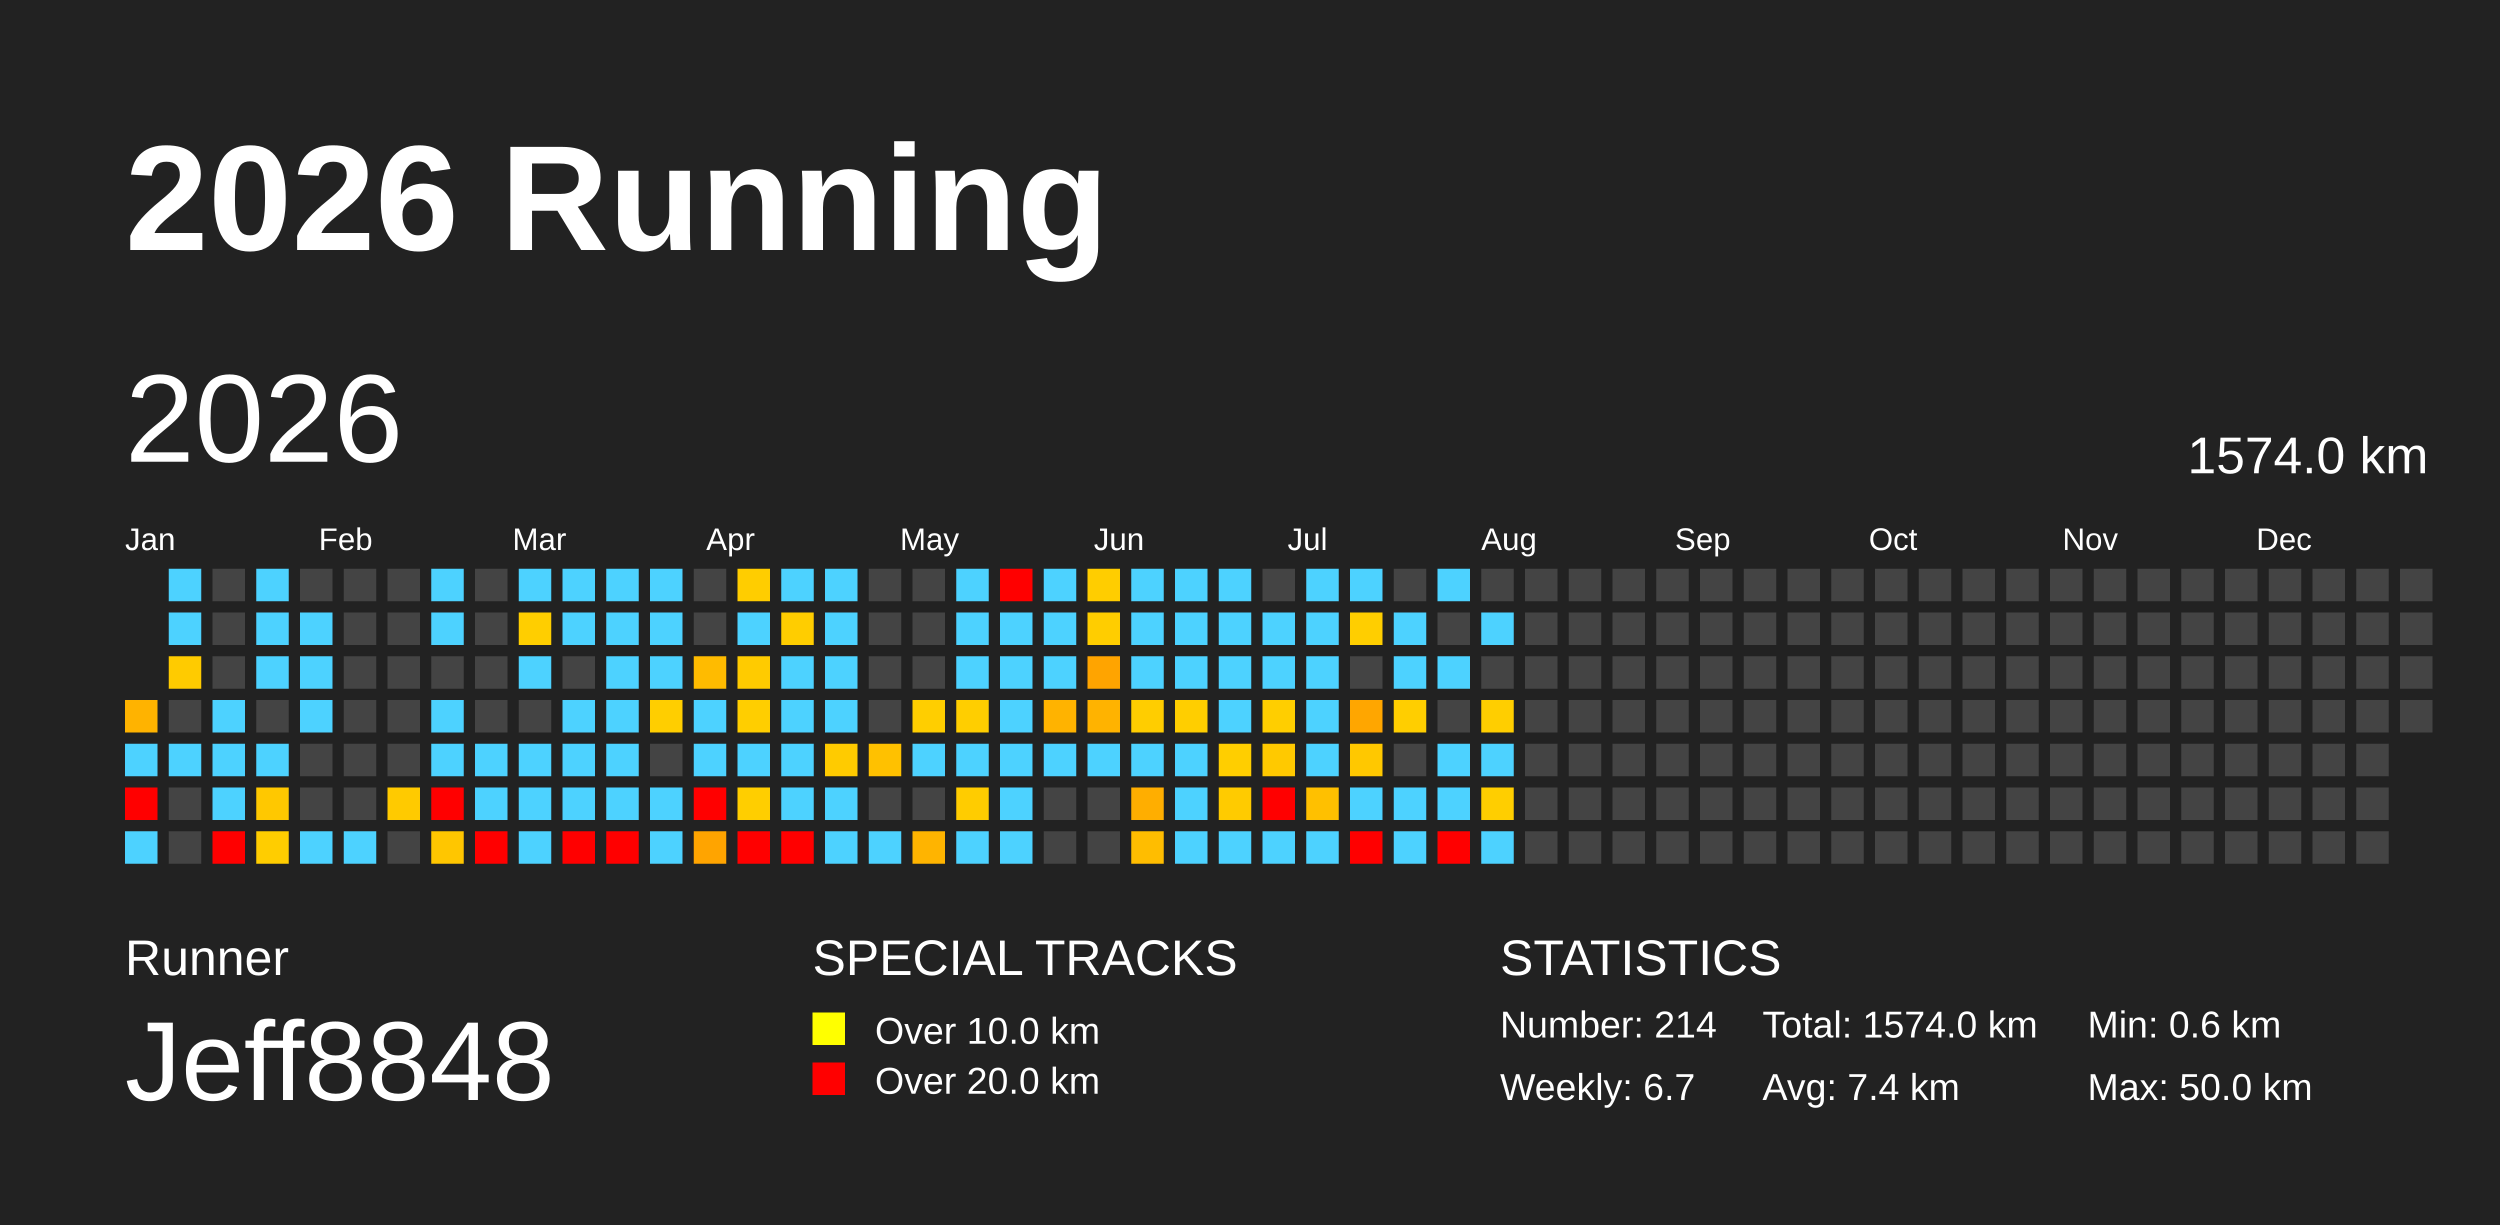
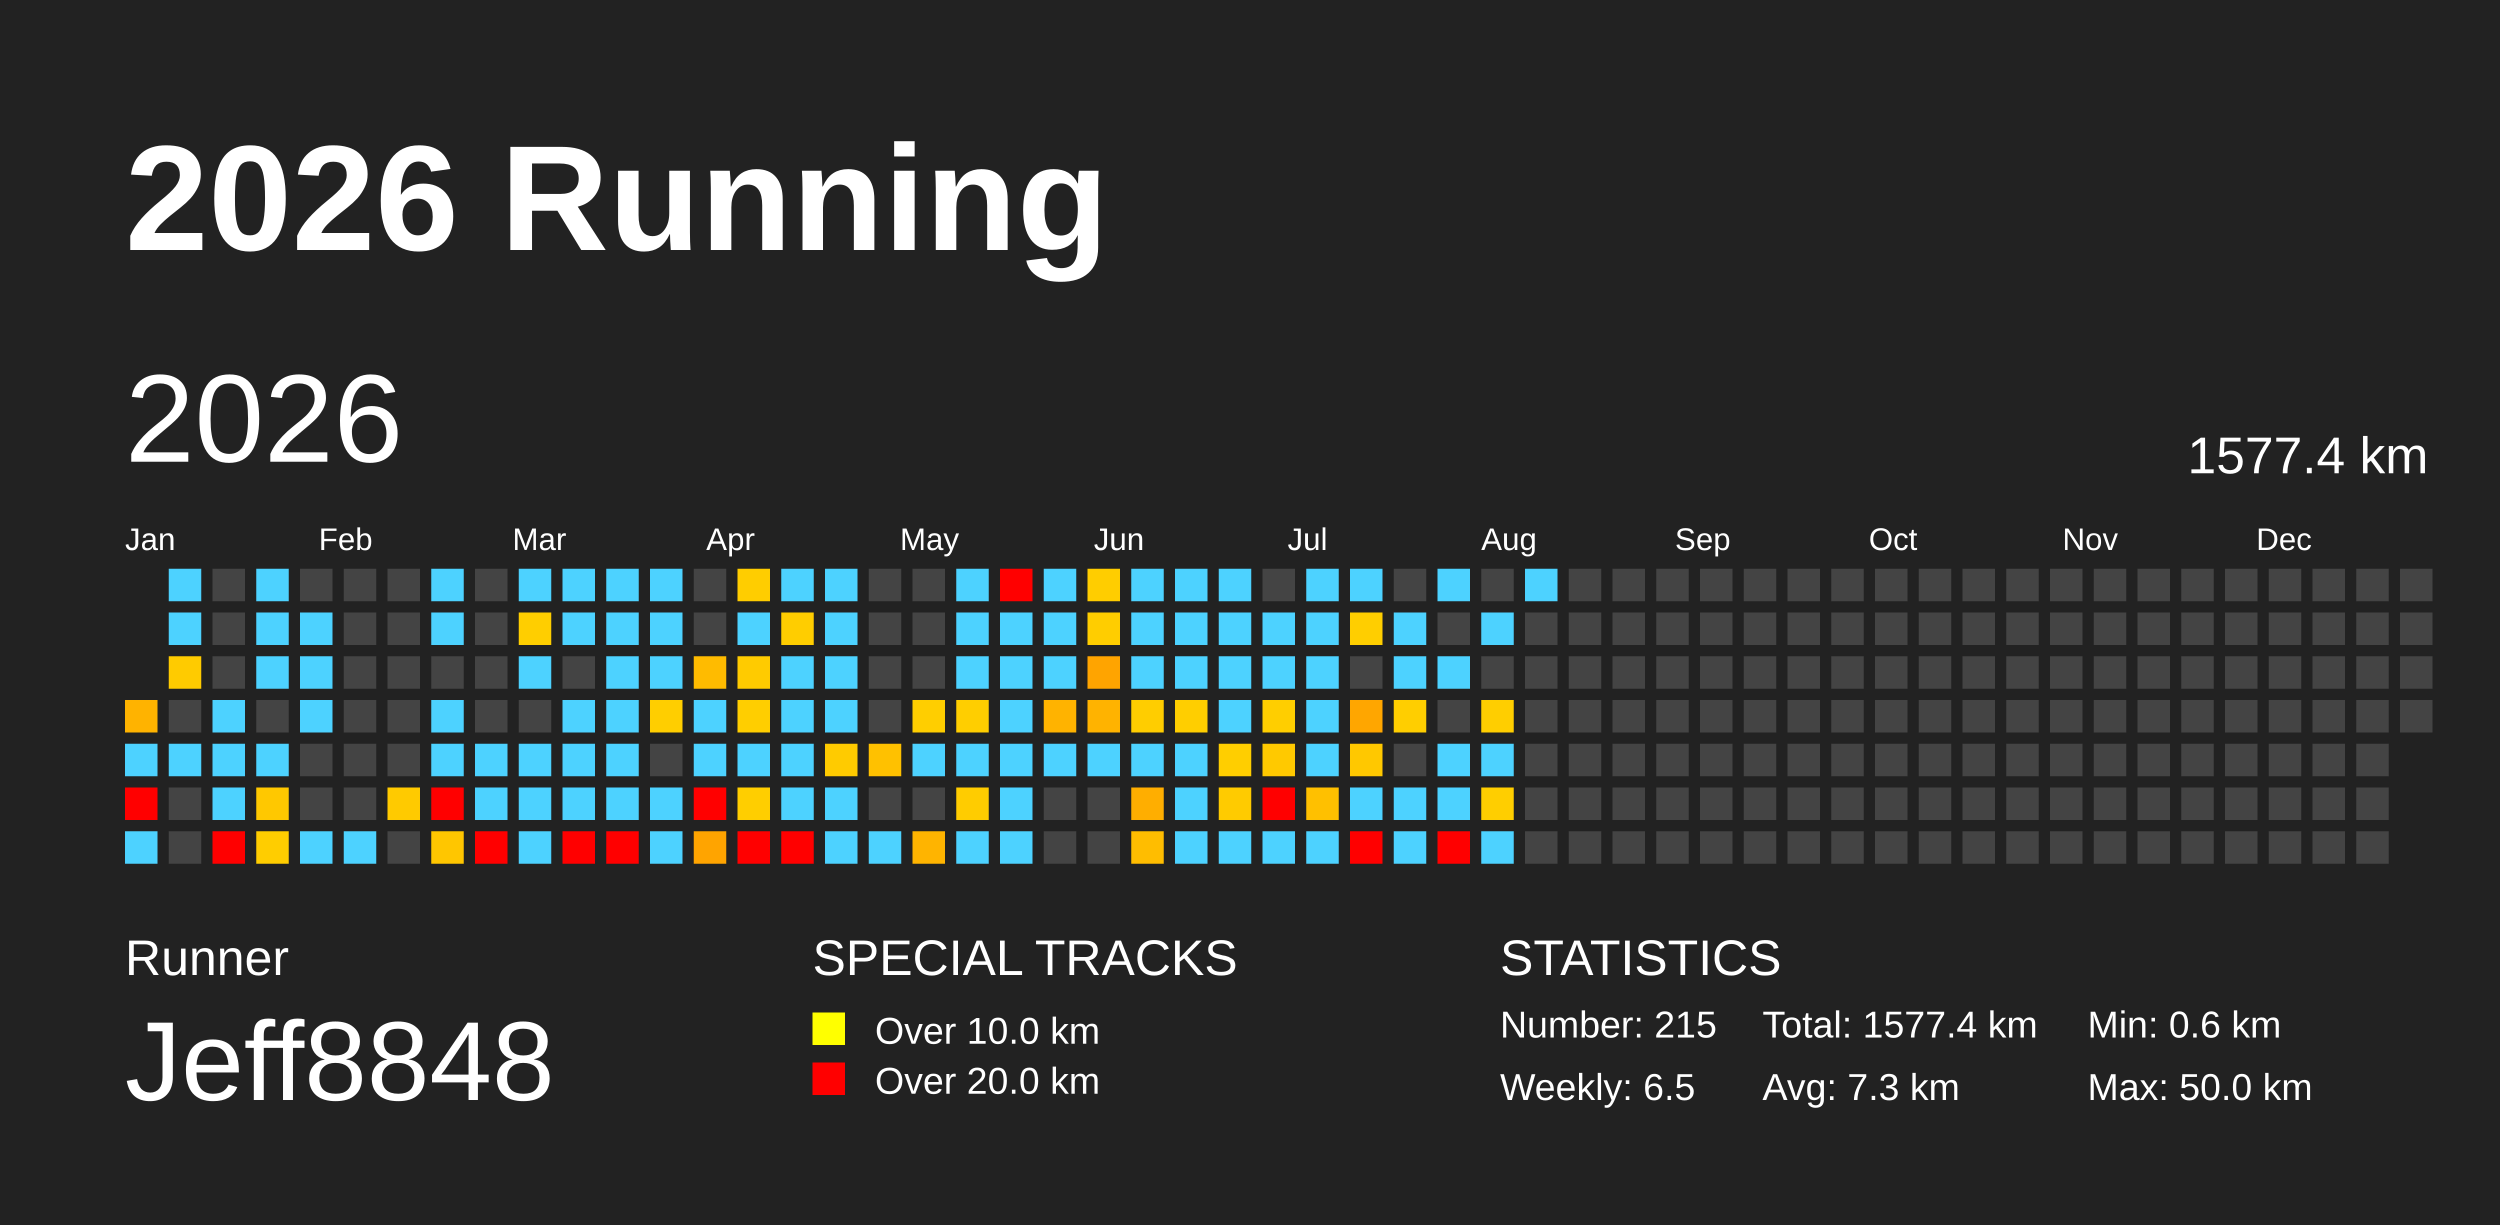
<svg xmlns="http://www.w3.org/2000/svg" baseProfile="full" height="98mm" version="1.1" viewBox="0,0,200,98" width="200mm">
  <defs />
  <rect fill="#222222" height="98" width="200" x="0" y="0" />
  <text fill="#FFFFFF" style="font-size:12px; font-family:Arial; font-weight:bold;" x="10" y="20">2026 Running</text>
  <text fill="#FFFFFF" style="font-size:4px; font-family:Arial" x="10" y="78">Runner</text>
  <text fill="#FFFFFF" style="font-size:9px; font-family:Arial" x="10" y="88">Jeff8848</text>
  <text fill="#FFFFFF" style="font-size:4px; font-family:Arial" x="65" y="78">SPECIAL TRACKS</text>
  <rect fill="yellow" height="2.6" width="2.6" x="65" y="81" />
  <text fill="#FFFFFF" style="font-size:3px; font-family:Arial" x="70" y="83.5">Over 10.0 km</text>
  <rect fill="red" height="2.6" width="2.6" x="65" y="85" />
  <text fill="#FFFFFF" style="font-size:3px; font-family:Arial" x="70" y="87.5">Over 20.0 km</text>
  <text fill="#FFFFFF" style="font-size:4px; font-family:Arial" x="120" y="78">STATISTICS</text>
-   <text fill="#FFFFFF" style="font-size:3px; font-family:Arial" x="120" y="83">Number: 214</text>
-   <text fill="#FFFFFF" style="font-size:3px; font-family:Arial" x="120" y="88">Weekly: 6.7</text>
-   <text fill="#FFFFFF" style="font-size:3px; font-family:Arial" x="141" y="83">Total: 1574.0 km</text>
-   <text fill="#FFFFFF" style="font-size:3px; font-family:Arial" x="141" y="88">Avg: 7.4 km</text>
+   <text fill="#FFFFFF" style="font-size:3px; font-family:Arial" x="120" y="83">Number: 215</text>
+   <text fill="#FFFFFF" style="font-size:3px; font-family:Arial" x="120" y="88">Weekly: 6.5</text>
+   <text fill="#FFFFFF" style="font-size:3px; font-family:Arial" x="141" y="83">Total: 1577.4 km</text>
+   <text fill="#FFFFFF" style="font-size:3px; font-family:Arial" x="141" y="88">Avg: 7.3 km</text>
  <text fill="#FFFFFF" style="font-size:3px; font-family:Arial" x="167" y="83">Min: 0.6 km</text>
  <text fill="#FFFFFF" style="font-size:3px; font-family:Arial" x="167" y="88">Max: 50.0 km</text>
  <text dominant-baseline="hanging" fill="#FFFFFF" style="font-size:10.0px; font-family:Arial;" x="10" y="30">2026</text>
-   <text dominant-baseline="hanging" fill="#FFFFFF" style="font-size:4.125px; font-family:Arial;" x="175" y="35">1574.0 km</text>
+   <text dominant-baseline="hanging" fill="#FFFFFF" style="font-size:4.125px; font-family:Arial;" x="175" y="35">1577.4 km</text>
  <text fill="#FFFFFF" style="font-size:2.5px; font-family:Arial" x="10.0" y="44">Jan</text>
  <text fill="#FFFFFF" style="font-size:2.5px; font-family:Arial" x="25.5" y="44">Feb</text>
  <text fill="#FFFFFF" style="font-size:2.5px; font-family:Arial" x="41.0" y="44">Mar</text>
  <text fill="#FFFFFF" style="font-size:2.5px; font-family:Arial" x="56.5" y="44">Apr</text>
  <text fill="#FFFFFF" style="font-size:2.5px; font-family:Arial" x="72.0" y="44">May</text>
  <text fill="#FFFFFF" style="font-size:2.5px; font-family:Arial" x="87.5" y="44">Jun</text>
  <text fill="#FFFFFF" style="font-size:2.5px; font-family:Arial" x="103.0" y="44">Jul</text>
  <text fill="#FFFFFF" style="font-size:2.5px; font-family:Arial" x="118.5" y="44">Aug</text>
  <text fill="#FFFFFF" style="font-size:2.5px; font-family:Arial" x="134.0" y="44">Sep</text>
  <text fill="#FFFFFF" style="font-size:2.5px; font-family:Arial" x="149.5" y="44">Oct</text>
  <text fill="#FFFFFF" style="font-size:2.5px; font-family:Arial" x="165.0" y="44">Nov</text>
  <text fill="#FFFFFF" style="font-size:2.5px; font-family:Arial" x="180.5" y="44">Dec</text>
  <rect fill="#ffb300" height="2.6" width="2.6" x="10.0" y="56.0" />
  <rect fill="#4dd2ff" height="2.6" width="2.6" x="10.0" y="59.5" />
  <rect fill="red" height="2.6" width="2.6" x="10.0" y="63.0" />
  <rect fill="#4dd2ff" height="2.6" width="2.6" x="10.0" y="66.5" />
  <rect fill="#4dd2ff" height="2.6" width="2.6" x="13.5" y="45.5" />
  <rect fill="#4dd2ff" height="2.6" width="2.6" x="13.5" y="49.0" />
  <rect fill="#ffcb00" height="2.6" width="2.6" x="13.5" y="52.5" />
  <rect fill="#444444" height="2.6" width="2.6" x="13.5" y="56.0" />
  <rect fill="#4dd2ff" height="2.6" width="2.6" x="13.5" y="59.5" />
  <rect fill="#444444" height="2.6" width="2.6" x="13.5" y="63.0" />
  <rect fill="#444444" height="2.6" width="2.6" x="13.5" y="66.5" />
  <rect fill="#444444" height="2.6" width="2.6" x="17.0" y="45.5" />
  <rect fill="#444444" height="2.6" width="2.6" x="17.0" y="49.0" />
  <rect fill="#444444" height="2.6" width="2.6" x="17.0" y="52.5" />
  <rect fill="#4dd2ff" height="2.6" width="2.6" x="17.0" y="56.0" />
  <rect fill="#4dd2ff" height="2.6" width="2.6" x="17.0" y="59.5" />
  <rect fill="#4dd2ff" height="2.6" width="2.6" x="17.0" y="63.0" />
  <rect fill="red" height="2.6" width="2.6" x="17.0" y="66.5" />
  <rect fill="#4dd2ff" height="2.6" width="2.6" x="20.5" y="45.5" />
  <rect fill="#4dd2ff" height="2.6" width="2.6" x="20.5" y="49.0" />
  <rect fill="#4dd2ff" height="2.6" width="2.6" x="20.5" y="52.5" />
  <rect fill="#444444" height="2.6" width="2.6" x="20.5" y="56.0" />
  <rect fill="#4dd2ff" height="2.6" width="2.6" x="20.5" y="59.5" />
  <rect fill="#ffc800" height="2.6" width="2.6" x="20.5" y="63.0" />
  <rect fill="#ffcd00" height="2.6" width="2.6" x="20.5" y="66.5" />
  <rect fill="#444444" height="2.6" width="2.6" x="24.0" y="45.5" />
  <rect fill="#4dd2ff" height="2.6" width="2.6" x="24.0" y="49.0" />
  <rect fill="#4dd2ff" height="2.6" width="2.6" x="24.0" y="52.5" />
  <rect fill="#4dd2ff" height="2.6" width="2.6" x="24.0" y="56.0" />
  <rect fill="#444444" height="2.6" width="2.6" x="24.0" y="59.5" />
  <rect fill="#444444" height="2.6" width="2.6" x="24.0" y="63.0" />
  <rect fill="#4dd2ff" height="2.6" width="2.6" x="24.0" y="66.5" />
  <rect fill="#444444" height="2.6" width="2.6" x="27.5" y="45.5" />
  <rect fill="#444444" height="2.6" width="2.6" x="27.5" y="49.0" />
  <rect fill="#444444" height="2.6" width="2.6" x="27.5" y="52.5" />
  <rect fill="#444444" height="2.6" width="2.6" x="27.5" y="56.0" />
  <rect fill="#444444" height="2.6" width="2.6" x="27.5" y="59.5" />
  <rect fill="#444444" height="2.6" width="2.6" x="27.5" y="63.0" />
  <rect fill="#4dd2ff" height="2.6" width="2.6" x="27.5" y="66.5" />
  <rect fill="#444444" height="2.6" width="2.6" x="31.0" y="45.5" />
  <rect fill="#444444" height="2.6" width="2.6" x="31.0" y="49.0" />
  <rect fill="#444444" height="2.6" width="2.6" x="31.0" y="52.5" />
  <rect fill="#444444" height="2.6" width="2.6" x="31.0" y="56.0" />
  <rect fill="#444444" height="2.6" width="2.6" x="31.0" y="59.5" />
  <rect fill="#ffca00" height="2.6" width="2.6" x="31.0" y="63.0" />
  <rect fill="#444444" height="2.6" width="2.6" x="31.0" y="66.5" />
  <rect fill="#4dd2ff" height="2.6" width="2.6" x="34.5" y="45.5" />
  <rect fill="#4dd2ff" height="2.6" width="2.6" x="34.5" y="49.0" />
  <rect fill="#444444" height="2.6" width="2.6" x="34.5" y="52.5" />
  <rect fill="#4dd2ff" height="2.6" width="2.6" x="34.5" y="56.0" />
  <rect fill="#4dd2ff" height="2.6" width="2.6" x="34.5" y="59.5" />
  <rect fill="red" height="2.6" width="2.6" x="34.5" y="63.0" />
  <rect fill="#ffc600" height="2.6" width="2.6" x="34.5" y="66.5" />
  <rect fill="#444444" height="2.6" width="2.6" x="38.0" y="45.5" />
  <rect fill="#444444" height="2.6" width="2.6" x="38.0" y="49.0" />
  <rect fill="#444444" height="2.6" width="2.6" x="38.0" y="52.5" />
  <rect fill="#444444" height="2.6" width="2.6" x="38.0" y="56.0" />
  <rect fill="#4dd2ff" height="2.6" width="2.6" x="38.0" y="59.5" />
  <rect fill="#4dd2ff" height="2.6" width="2.6" x="38.0" y="63.0" />
  <rect fill="red" height="2.6" width="2.6" x="38.0" y="66.5" />
  <rect fill="#4dd2ff" height="2.6" width="2.6" x="41.5" y="45.5" />
  <rect fill="#ffce00" height="2.6" width="2.6" x="41.5" y="49.0" />
  <rect fill="#4dd2ff" height="2.6" width="2.6" x="41.5" y="52.5" />
  <rect fill="#444444" height="2.6" width="2.6" x="41.5" y="56.0" />
  <rect fill="#4dd2ff" height="2.6" width="2.6" x="41.5" y="59.5" />
  <rect fill="#4dd2ff" height="2.6" width="2.6" x="41.5" y="63.0" />
  <rect fill="#4dd2ff" height="2.6" width="2.6" x="41.5" y="66.5" />
  <rect fill="#4dd2ff" height="2.6" width="2.6" x="45.0" y="45.5" />
  <rect fill="#4dd2ff" height="2.6" width="2.6" x="45.0" y="49.0" />
  <rect fill="#444444" height="2.6" width="2.6" x="45.0" y="52.5" />
  <rect fill="#4dd2ff" height="2.6" width="2.6" x="45.0" y="56.0" />
  <rect fill="#4dd2ff" height="2.6" width="2.6" x="45.0" y="59.5" />
  <rect fill="#4dd2ff" height="2.6" width="2.6" x="45.0" y="63.0" />
  <rect fill="red" height="2.6" width="2.6" x="45.0" y="66.5" />
  <rect fill="#4dd2ff" height="2.6" width="2.6" x="48.5" y="45.5" />
  <rect fill="#4dd2ff" height="2.6" width="2.6" x="48.5" y="49.0" />
  <rect fill="#4dd2ff" height="2.6" width="2.6" x="48.5" y="52.5" />
  <rect fill="#4dd2ff" height="2.6" width="2.6" x="48.5" y="56.0" />
  <rect fill="#4dd2ff" height="2.6" width="2.6" x="48.5" y="59.5" />
  <rect fill="#4dd2ff" height="2.6" width="2.6" x="48.5" y="63.0" />
  <rect fill="red" height="2.6" width="2.6" x="48.5" y="66.5" />
  <rect fill="#4dd2ff" height="2.6" width="2.6" x="52.0" y="45.5" />
  <rect fill="#4dd2ff" height="2.6" width="2.6" x="52.0" y="49.0" />
  <rect fill="#4dd2ff" height="2.6" width="2.6" x="52.0" y="52.5" />
  <rect fill="#ffce00" height="2.6" width="2.6" x="52.0" y="56.0" />
  <rect fill="#444444" height="2.6" width="2.6" x="52.0" y="59.5" />
  <rect fill="#4dd2ff" height="2.6" width="2.6" x="52.0" y="63.0" />
  <rect fill="#4dd2ff" height="2.6" width="2.6" x="52.0" y="66.5" />
  <rect fill="#444444" height="2.6" width="2.6" x="55.5" y="45.5" />
  <rect fill="#444444" height="2.6" width="2.6" x="55.5" y="49.0" />
  <rect fill="#ffbb00" height="2.6" width="2.6" x="55.5" y="52.5" />
  <rect fill="#4dd2ff" height="2.6" width="2.6" x="55.5" y="56.0" />
  <rect fill="#4dd2ff" height="2.6" width="2.6" x="55.5" y="59.5" />
  <rect fill="red" height="2.6" width="2.6" x="55.5" y="63.0" />
  <rect fill="#ffa400" height="2.6" width="2.6" x="55.5" y="66.5" />
  <rect fill="#ffcd00" height="2.6" width="2.6" x="59.0" y="45.5" />
  <rect fill="#4dd2ff" height="2.6" width="2.6" x="59.0" y="49.0" />
  <rect fill="#ffcb00" height="2.6" width="2.6" x="59.0" y="52.5" />
  <rect fill="#ffce00" height="2.6" width="2.6" x="59.0" y="56.0" />
  <rect fill="#4dd2ff" height="2.6" width="2.6" x="59.0" y="59.5" />
  <rect fill="#ffce00" height="2.6" width="2.6" x="59.0" y="63.0" />
  <rect fill="red" height="2.6" width="2.6" x="59.0" y="66.5" />
  <rect fill="#4dd2ff" height="2.6" width="2.6" x="62.5" y="45.5" />
  <rect fill="#ffcd00" height="2.6" width="2.6" x="62.5" y="49.0" />
  <rect fill="#4dd2ff" height="2.6" width="2.6" x="62.5" y="52.5" />
  <rect fill="#4dd2ff" height="2.6" width="2.6" x="62.5" y="56.0" />
  <rect fill="#4dd2ff" height="2.6" width="2.6" x="62.5" y="59.5" />
  <rect fill="#4dd2ff" height="2.6" width="2.6" x="62.5" y="63.0" />
  <rect fill="red" height="2.6" width="2.6" x="62.5" y="66.5" />
  <rect fill="#4dd2ff" height="2.6" width="2.6" x="66.0" y="45.5" />
  <rect fill="#4dd2ff" height="2.6" width="2.6" x="66.0" y="49.0" />
  <rect fill="#4dd2ff" height="2.6" width="2.6" x="66.0" y="52.5" />
  <rect fill="#4dd2ff" height="2.6" width="2.6" x="66.0" y="56.0" />
  <rect fill="#ffcb00" height="2.6" width="2.6" x="66.0" y="59.5" />
  <rect fill="#4dd2ff" height="2.6" width="2.6" x="66.0" y="63.0" />
  <rect fill="#4dd2ff" height="2.6" width="2.6" x="66.0" y="66.5" />
  <rect fill="#444444" height="2.6" width="2.6" x="69.5" y="45.5" />
  <rect fill="#444444" height="2.6" width="2.6" x="69.5" y="49.0" />
  <rect fill="#444444" height="2.6" width="2.6" x="69.5" y="52.5" />
  <rect fill="#444444" height="2.6" width="2.6" x="69.5" y="56.0" />
  <rect fill="#ffc100" height="2.6" width="2.6" x="69.5" y="59.5" />
  <rect fill="#444444" height="2.6" width="2.6" x="69.5" y="63.0" />
  <rect fill="#4dd2ff" height="2.6" width="2.6" x="69.5" y="66.5" />
  <rect fill="#444444" height="2.6" width="2.6" x="73.0" y="45.5" />
  <rect fill="#444444" height="2.6" width="2.6" x="73.0" y="49.0" />
  <rect fill="#444444" height="2.6" width="2.6" x="73.0" y="52.5" />
  <rect fill="#ffce00" height="2.6" width="2.6" x="73.0" y="56.0" />
  <rect fill="#4dd2ff" height="2.6" width="2.6" x="73.0" y="59.5" />
  <rect fill="#444444" height="2.6" width="2.6" x="73.0" y="63.0" />
  <rect fill="#ffb400" height="2.6" width="2.6" x="73.0" y="66.5" />
  <rect fill="#4dd2ff" height="2.6" width="2.6" x="76.5" y="45.5" />
  <rect fill="#4dd2ff" height="2.6" width="2.6" x="76.5" y="49.0" />
  <rect fill="#4dd2ff" height="2.6" width="2.6" x="76.5" y="52.5" />
  <rect fill="#ffce00" height="2.6" width="2.6" x="76.5" y="56.0" />
  <rect fill="#4dd2ff" height="2.6" width="2.6" x="76.5" y="59.5" />
  <rect fill="#ffcc00" height="2.6" width="2.6" x="76.5" y="63.0" />
  <rect fill="#4dd2ff" height="2.6" width="2.6" x="76.5" y="66.5" />
  <rect fill="red" height="2.6" width="2.6" x="80.0" y="45.5" />
  <rect fill="#4dd2ff" height="2.6" width="2.6" x="80.0" y="49.0" />
  <rect fill="#4dd2ff" height="2.6" width="2.6" x="80.0" y="52.5" />
  <rect fill="#4dd2ff" height="2.6" width="2.6" x="80.0" y="56.0" />
  <rect fill="#4dd2ff" height="2.6" width="2.6" x="80.0" y="59.5" />
  <rect fill="#4dd2ff" height="2.6" width="2.6" x="80.0" y="63.0" />
  <rect fill="#4dd2ff" height="2.6" width="2.6" x="80.0" y="66.5" />
  <rect fill="#4dd2ff" height="2.6" width="2.6" x="83.5" y="45.5" />
  <rect fill="#4dd2ff" height="2.6" width="2.6" x="83.5" y="49.0" />
  <rect fill="#4dd2ff" height="2.6" width="2.6" x="83.5" y="52.5" />
  <rect fill="#ffb300" height="2.6" width="2.6" x="83.5" y="56.0" />
  <rect fill="#4dd2ff" height="2.6" width="2.6" x="83.5" y="59.5" />
  <rect fill="#444444" height="2.6" width="2.6" x="83.5" y="63.0" />
  <rect fill="#444444" height="2.6" width="2.6" x="83.5" y="66.5" />
  <rect fill="#ffcd00" height="2.6" width="2.6" x="87.0" y="45.5" />
  <rect fill="#ffcd00" height="2.6" width="2.6" x="87.0" y="49.0" />
  <rect fill="#ffa400" height="2.6" width="2.6" x="87.0" y="52.5" />
  <rect fill="#ffb300" height="2.6" width="2.6" x="87.0" y="56.0" />
  <rect fill="#4dd2ff" height="2.6" width="2.6" x="87.0" y="59.5" />
  <rect fill="#444444" height="2.6" width="2.6" x="87.0" y="63.0" />
  <rect fill="#444444" height="2.6" width="2.6" x="87.0" y="66.5" />
  <rect fill="#4dd2ff" height="2.6" width="2.6" x="90.5" y="45.5" />
  <rect fill="#4dd2ff" height="2.6" width="2.6" x="90.5" y="49.0" />
  <rect fill="#4dd2ff" height="2.6" width="2.6" x="90.5" y="52.5" />
  <rect fill="#ffcd00" height="2.6" width="2.6" x="90.5" y="56.0" />
  <rect fill="#4dd2ff" height="2.6" width="2.6" x="90.5" y="59.5" />
  <rect fill="#ffae00" height="2.6" width="2.6" x="90.5" y="63.0" />
  <rect fill="#ffbd00" height="2.6" width="2.6" x="90.5" y="66.5" />
  <rect fill="#4dd2ff" height="2.6" width="2.6" x="94.0" y="45.5" />
  <rect fill="#4dd2ff" height="2.6" width="2.6" x="94.0" y="49.0" />
  <rect fill="#4dd2ff" height="2.6" width="2.6" x="94.0" y="52.5" />
  <rect fill="#ffce00" height="2.6" width="2.6" x="94.0" y="56.0" />
  <rect fill="#4dd2ff" height="2.6" width="2.6" x="94.0" y="59.5" />
  <rect fill="#4dd2ff" height="2.6" width="2.6" x="94.0" y="63.0" />
  <rect fill="#4dd2ff" height="2.6" width="2.6" x="94.0" y="66.5" />
  <rect fill="#4dd2ff" height="2.6" width="2.6" x="97.5" y="45.5" />
  <rect fill="#4dd2ff" height="2.6" width="2.6" x="97.5" y="49.0" />
  <rect fill="#4dd2ff" height="2.6" width="2.6" x="97.5" y="52.5" />
  <rect fill="#4dd2ff" height="2.6" width="2.6" x="97.5" y="56.0" />
  <rect fill="#ffce00" height="2.6" width="2.6" x="97.5" y="59.5" />
  <rect fill="#ffcb00" height="2.6" width="2.6" x="97.5" y="63.0" />
  <rect fill="#4dd2ff" height="2.6" width="2.6" x="97.5" y="66.5" />
  <rect fill="#444444" height="2.6" width="2.6" x="101.0" y="45.5" />
  <rect fill="#4dd2ff" height="2.6" width="2.6" x="101.0" y="49.0" />
  <rect fill="#4dd2ff" height="2.6" width="2.6" x="101.0" y="52.5" />
  <rect fill="#ffce00" height="2.6" width="2.6" x="101.0" y="56.0" />
  <rect fill="#ffc900" height="2.6" width="2.6" x="101.0" y="59.5" />
  <rect fill="red" height="2.6" width="2.6" x="101.0" y="63.0" />
  <rect fill="#4dd2ff" height="2.6" width="2.6" x="101.0" y="66.5" />
  <rect fill="#4dd2ff" height="2.6" width="2.6" x="104.5" y="45.5" />
  <rect fill="#4dd2ff" height="2.6" width="2.6" x="104.5" y="49.0" />
  <rect fill="#4dd2ff" height="2.6" width="2.6" x="104.5" y="52.5" />
  <rect fill="#4dd2ff" height="2.6" width="2.6" x="104.5" y="56.0" />
  <rect fill="#4dd2ff" height="2.6" width="2.6" x="104.5" y="59.5" />
  <rect fill="#ffc000" height="2.6" width="2.6" x="104.5" y="63.0" />
  <rect fill="#4dd2ff" height="2.6" width="2.6" x="104.5" y="66.5" />
  <rect fill="#4dd2ff" height="2.6" width="2.6" x="108.0" y="45.5" />
  <rect fill="#ffce00" height="2.6" width="2.6" x="108.0" y="49.0" />
  <rect fill="#444444" height="2.6" width="2.6" x="108.0" y="52.5" />
  <rect fill="#ffa600" height="2.6" width="2.6" x="108.0" y="56.0" />
  <rect fill="#ffc800" height="2.6" width="2.6" x="108.0" y="59.5" />
  <rect fill="#4dd2ff" height="2.6" width="2.6" x="108.0" y="63.0" />
  <rect fill="red" height="2.6" width="2.6" x="108.0" y="66.5" />
  <rect fill="#444444" height="2.6" width="2.6" x="111.5" y="45.5" />
  <rect fill="#4dd2ff" height="2.6" width="2.6" x="111.5" y="49.0" />
  <rect fill="#4dd2ff" height="2.6" width="2.6" x="111.5" y="52.5" />
  <rect fill="#ffce00" height="2.6" width="2.6" x="111.5" y="56.0" />
  <rect fill="#444444" height="2.6" width="2.6" x="111.5" y="59.5" />
  <rect fill="#4dd2ff" height="2.6" width="2.6" x="111.5" y="63.0" />
  <rect fill="#4dd2ff" height="2.6" width="2.6" x="111.5" y="66.5" />
  <rect fill="#4dd2ff" height="2.6" width="2.6" x="115.0" y="45.5" />
  <rect fill="#444444" height="2.6" width="2.6" x="115.0" y="49.0" />
  <rect fill="#4dd2ff" height="2.6" width="2.6" x="115.0" y="52.5" />
  <rect fill="#444444" height="2.6" width="2.6" x="115.0" y="56.0" />
  <rect fill="#4dd2ff" height="2.6" width="2.6" x="115.0" y="59.5" />
  <rect fill="#4dd2ff" height="2.6" width="2.6" x="115.0" y="63.0" />
  <rect fill="red" height="2.6" width="2.6" x="115.0" y="66.5" />
  <rect fill="#444444" height="2.6" width="2.6" x="118.5" y="45.5" />
  <rect fill="#4dd2ff" height="2.6" width="2.6" x="118.5" y="49.0" />
  <rect fill="#444444" height="2.6" width="2.6" x="118.5" y="52.5" />
  <rect fill="#ffce00" height="2.6" width="2.6" x="118.5" y="56.0" />
  <rect fill="#4dd2ff" height="2.6" width="2.6" x="118.5" y="59.5" />
  <rect fill="#ffce00" height="2.6" width="2.6" x="118.5" y="63.0" />
  <rect fill="#4dd2ff" height="2.6" width="2.6" x="118.5" y="66.5" />
-   <rect fill="#444444" height="2.6" width="2.6" x="122.0" y="45.5" />
+   <rect fill="#4dd2ff" height="2.6" width="2.6" x="122.0" y="45.5" />
  <rect fill="#444444" height="2.6" width="2.6" x="122.0" y="49.0" />
  <rect fill="#444444" height="2.6" width="2.6" x="122.0" y="52.5" />
  <rect fill="#444444" height="2.6" width="2.6" x="122.0" y="56.0" />
  <rect fill="#444444" height="2.6" width="2.6" x="122.0" y="59.5" />
  <rect fill="#444444" height="2.6" width="2.6" x="122.0" y="63.0" />
  <rect fill="#444444" height="2.6" width="2.6" x="122.0" y="66.5" />
  <rect fill="#444444" height="2.6" width="2.6" x="125.5" y="45.5" />
  <rect fill="#444444" height="2.6" width="2.6" x="125.5" y="49.0" />
  <rect fill="#444444" height="2.6" width="2.6" x="125.5" y="52.5" />
  <rect fill="#444444" height="2.6" width="2.6" x="125.5" y="56.0" />
  <rect fill="#444444" height="2.6" width="2.6" x="125.5" y="59.5" />
  <rect fill="#444444" height="2.6" width="2.6" x="125.5" y="63.0" />
  <rect fill="#444444" height="2.6" width="2.6" x="125.5" y="66.5" />
  <rect fill="#444444" height="2.6" width="2.6" x="129.0" y="45.5" />
  <rect fill="#444444" height="2.6" width="2.6" x="129.0" y="49.0" />
  <rect fill="#444444" height="2.6" width="2.6" x="129.0" y="52.5" />
  <rect fill="#444444" height="2.6" width="2.6" x="129.0" y="56.0" />
  <rect fill="#444444" height="2.6" width="2.6" x="129.0" y="59.5" />
  <rect fill="#444444" height="2.6" width="2.6" x="129.0" y="63.0" />
  <rect fill="#444444" height="2.6" width="2.6" x="129.0" y="66.5" />
  <rect fill="#444444" height="2.6" width="2.6" x="132.5" y="45.5" />
  <rect fill="#444444" height="2.6" width="2.6" x="132.5" y="49.0" />
  <rect fill="#444444" height="2.6" width="2.6" x="132.5" y="52.5" />
  <rect fill="#444444" height="2.6" width="2.6" x="132.5" y="56.0" />
  <rect fill="#444444" height="2.6" width="2.6" x="132.5" y="59.5" />
  <rect fill="#444444" height="2.6" width="2.6" x="132.5" y="63.0" />
  <rect fill="#444444" height="2.6" width="2.6" x="132.5" y="66.5" />
  <rect fill="#444444" height="2.6" width="2.6" x="136.0" y="45.5" />
  <rect fill="#444444" height="2.6" width="2.6" x="136.0" y="49.0" />
  <rect fill="#444444" height="2.6" width="2.6" x="136.0" y="52.5" />
  <rect fill="#444444" height="2.6" width="2.6" x="136.0" y="56.0" />
  <rect fill="#444444" height="2.6" width="2.6" x="136.0" y="59.5" />
  <rect fill="#444444" height="2.6" width="2.6" x="136.0" y="63.0" />
  <rect fill="#444444" height="2.6" width="2.6" x="136.0" y="66.5" />
  <rect fill="#444444" height="2.6" width="2.6" x="139.5" y="45.5" />
  <rect fill="#444444" height="2.6" width="2.6" x="139.5" y="49.0" />
  <rect fill="#444444" height="2.6" width="2.6" x="139.5" y="52.5" />
  <rect fill="#444444" height="2.6" width="2.6" x="139.5" y="56.0" />
  <rect fill="#444444" height="2.6" width="2.6" x="139.5" y="59.5" />
  <rect fill="#444444" height="2.6" width="2.6" x="139.5" y="63.0" />
  <rect fill="#444444" height="2.6" width="2.6" x="139.5" y="66.5" />
  <rect fill="#444444" height="2.6" width="2.6" x="143.0" y="45.5" />
  <rect fill="#444444" height="2.6" width="2.6" x="143.0" y="49.0" />
  <rect fill="#444444" height="2.6" width="2.6" x="143.0" y="52.5" />
  <rect fill="#444444" height="2.6" width="2.6" x="143.0" y="56.0" />
  <rect fill="#444444" height="2.6" width="2.6" x="143.0" y="59.5" />
  <rect fill="#444444" height="2.6" width="2.6" x="143.0" y="63.0" />
  <rect fill="#444444" height="2.6" width="2.6" x="143.0" y="66.5" />
  <rect fill="#444444" height="2.6" width="2.6" x="146.5" y="45.5" />
  <rect fill="#444444" height="2.6" width="2.6" x="146.5" y="49.0" />
  <rect fill="#444444" height="2.6" width="2.6" x="146.5" y="52.5" />
  <rect fill="#444444" height="2.6" width="2.6" x="146.5" y="56.0" />
  <rect fill="#444444" height="2.6" width="2.6" x="146.5" y="59.5" />
  <rect fill="#444444" height="2.6" width="2.6" x="146.5" y="63.0" />
  <rect fill="#444444" height="2.6" width="2.6" x="146.5" y="66.5" />
  <rect fill="#444444" height="2.6" width="2.6" x="150.0" y="45.5" />
  <rect fill="#444444" height="2.6" width="2.6" x="150.0" y="49.0" />
  <rect fill="#444444" height="2.6" width="2.6" x="150.0" y="52.5" />
  <rect fill="#444444" height="2.6" width="2.6" x="150.0" y="56.0" />
  <rect fill="#444444" height="2.6" width="2.6" x="150.0" y="59.5" />
  <rect fill="#444444" height="2.6" width="2.6" x="150.0" y="63.0" />
  <rect fill="#444444" height="2.6" width="2.6" x="150.0" y="66.5" />
  <rect fill="#444444" height="2.6" width="2.6" x="153.5" y="45.5" />
  <rect fill="#444444" height="2.6" width="2.6" x="153.5" y="49.0" />
  <rect fill="#444444" height="2.6" width="2.6" x="153.5" y="52.5" />
  <rect fill="#444444" height="2.6" width="2.6" x="153.5" y="56.0" />
  <rect fill="#444444" height="2.6" width="2.6" x="153.5" y="59.5" />
  <rect fill="#444444" height="2.6" width="2.6" x="153.5" y="63.0" />
  <rect fill="#444444" height="2.6" width="2.6" x="153.5" y="66.5" />
  <rect fill="#444444" height="2.6" width="2.6" x="157.0" y="45.5" />
  <rect fill="#444444" height="2.6" width="2.6" x="157.0" y="49.0" />
  <rect fill="#444444" height="2.6" width="2.6" x="157.0" y="52.5" />
  <rect fill="#444444" height="2.6" width="2.6" x="157.0" y="56.0" />
  <rect fill="#444444" height="2.6" width="2.6" x="157.0" y="59.5" />
  <rect fill="#444444" height="2.6" width="2.6" x="157.0" y="63.0" />
  <rect fill="#444444" height="2.6" width="2.6" x="157.0" y="66.5" />
  <rect fill="#444444" height="2.6" width="2.6" x="160.5" y="45.5" />
  <rect fill="#444444" height="2.6" width="2.6" x="160.5" y="49.0" />
  <rect fill="#444444" height="2.6" width="2.6" x="160.5" y="52.5" />
  <rect fill="#444444" height="2.6" width="2.6" x="160.5" y="56.0" />
  <rect fill="#444444" height="2.6" width="2.6" x="160.5" y="59.5" />
  <rect fill="#444444" height="2.6" width="2.6" x="160.5" y="63.0" />
  <rect fill="#444444" height="2.6" width="2.6" x="160.5" y="66.5" />
  <rect fill="#444444" height="2.6" width="2.6" x="164.0" y="45.5" />
  <rect fill="#444444" height="2.6" width="2.6" x="164.0" y="49.0" />
  <rect fill="#444444" height="2.6" width="2.6" x="164.0" y="52.5" />
  <rect fill="#444444" height="2.6" width="2.6" x="164.0" y="56.0" />
  <rect fill="#444444" height="2.6" width="2.6" x="164.0" y="59.5" />
  <rect fill="#444444" height="2.6" width="2.6" x="164.0" y="63.0" />
  <rect fill="#444444" height="2.6" width="2.6" x="164.0" y="66.5" />
  <rect fill="#444444" height="2.6" width="2.6" x="167.5" y="45.5" />
  <rect fill="#444444" height="2.6" width="2.6" x="167.5" y="49.0" />
  <rect fill="#444444" height="2.6" width="2.6" x="167.5" y="52.5" />
  <rect fill="#444444" height="2.6" width="2.6" x="167.5" y="56.0" />
  <rect fill="#444444" height="2.6" width="2.6" x="167.5" y="59.5" />
  <rect fill="#444444" height="2.6" width="2.6" x="167.5" y="63.0" />
  <rect fill="#444444" height="2.6" width="2.6" x="167.5" y="66.5" />
  <rect fill="#444444" height="2.6" width="2.6" x="171.0" y="45.5" />
  <rect fill="#444444" height="2.6" width="2.6" x="171.0" y="49.0" />
  <rect fill="#444444" height="2.6" width="2.6" x="171.0" y="52.5" />
  <rect fill="#444444" height="2.6" width="2.6" x="171.0" y="56.0" />
  <rect fill="#444444" height="2.6" width="2.6" x="171.0" y="59.5" />
  <rect fill="#444444" height="2.6" width="2.6" x="171.0" y="63.0" />
  <rect fill="#444444" height="2.6" width="2.6" x="171.0" y="66.5" />
  <rect fill="#444444" height="2.6" width="2.6" x="174.5" y="45.5" />
  <rect fill="#444444" height="2.6" width="2.6" x="174.5" y="49.0" />
  <rect fill="#444444" height="2.6" width="2.6" x="174.5" y="52.5" />
  <rect fill="#444444" height="2.6" width="2.6" x="174.5" y="56.0" />
  <rect fill="#444444" height="2.6" width="2.6" x="174.5" y="59.5" />
  <rect fill="#444444" height="2.6" width="2.6" x="174.5" y="63.0" />
  <rect fill="#444444" height="2.6" width="2.6" x="174.5" y="66.5" />
  <rect fill="#444444" height="2.6" width="2.6" x="178.0" y="45.5" />
  <rect fill="#444444" height="2.6" width="2.6" x="178.0" y="49.0" />
  <rect fill="#444444" height="2.6" width="2.6" x="178.0" y="52.5" />
  <rect fill="#444444" height="2.6" width="2.6" x="178.0" y="56.0" />
  <rect fill="#444444" height="2.6" width="2.6" x="178.0" y="59.5" />
  <rect fill="#444444" height="2.6" width="2.6" x="178.0" y="63.0" />
  <rect fill="#444444" height="2.6" width="2.6" x="178.0" y="66.5" />
  <rect fill="#444444" height="2.6" width="2.6" x="181.5" y="45.5" />
  <rect fill="#444444" height="2.6" width="2.6" x="181.5" y="49.0" />
  <rect fill="#444444" height="2.6" width="2.6" x="181.5" y="52.5" />
  <rect fill="#444444" height="2.6" width="2.6" x="181.5" y="56.0" />
  <rect fill="#444444" height="2.6" width="2.6" x="181.5" y="59.5" />
  <rect fill="#444444" height="2.6" width="2.6" x="181.5" y="63.0" />
  <rect fill="#444444" height="2.6" width="2.6" x="181.5" y="66.5" />
  <rect fill="#444444" height="2.6" width="2.6" x="185.0" y="45.5" />
  <rect fill="#444444" height="2.6" width="2.6" x="185.0" y="49.0" />
  <rect fill="#444444" height="2.6" width="2.6" x="185.0" y="52.5" />
  <rect fill="#444444" height="2.6" width="2.6" x="185.0" y="56.0" />
  <rect fill="#444444" height="2.6" width="2.6" x="185.0" y="59.5" />
  <rect fill="#444444" height="2.6" width="2.6" x="185.0" y="63.0" />
  <rect fill="#444444" height="2.6" width="2.6" x="185.0" y="66.5" />
  <rect fill="#444444" height="2.6" width="2.6" x="188.5" y="45.5" />
  <rect fill="#444444" height="2.6" width="2.6" x="188.5" y="49.0" />
  <rect fill="#444444" height="2.6" width="2.6" x="188.5" y="52.5" />
  <rect fill="#444444" height="2.6" width="2.6" x="188.5" y="56.0" />
  <rect fill="#444444" height="2.6" width="2.6" x="188.5" y="59.5" />
  <rect fill="#444444" height="2.6" width="2.6" x="188.5" y="63.0" />
  <rect fill="#444444" height="2.6" width="2.6" x="188.5" y="66.5" />
  <rect fill="#444444" height="2.6" width="2.6" x="192.0" y="45.5" />
  <rect fill="#444444" height="2.6" width="2.6" x="192.0" y="49.0" />
  <rect fill="#444444" height="2.6" width="2.6" x="192.0" y="52.5" />
  <rect fill="#444444" height="2.6" width="2.6" x="192.0" y="56.0" />
</svg>
